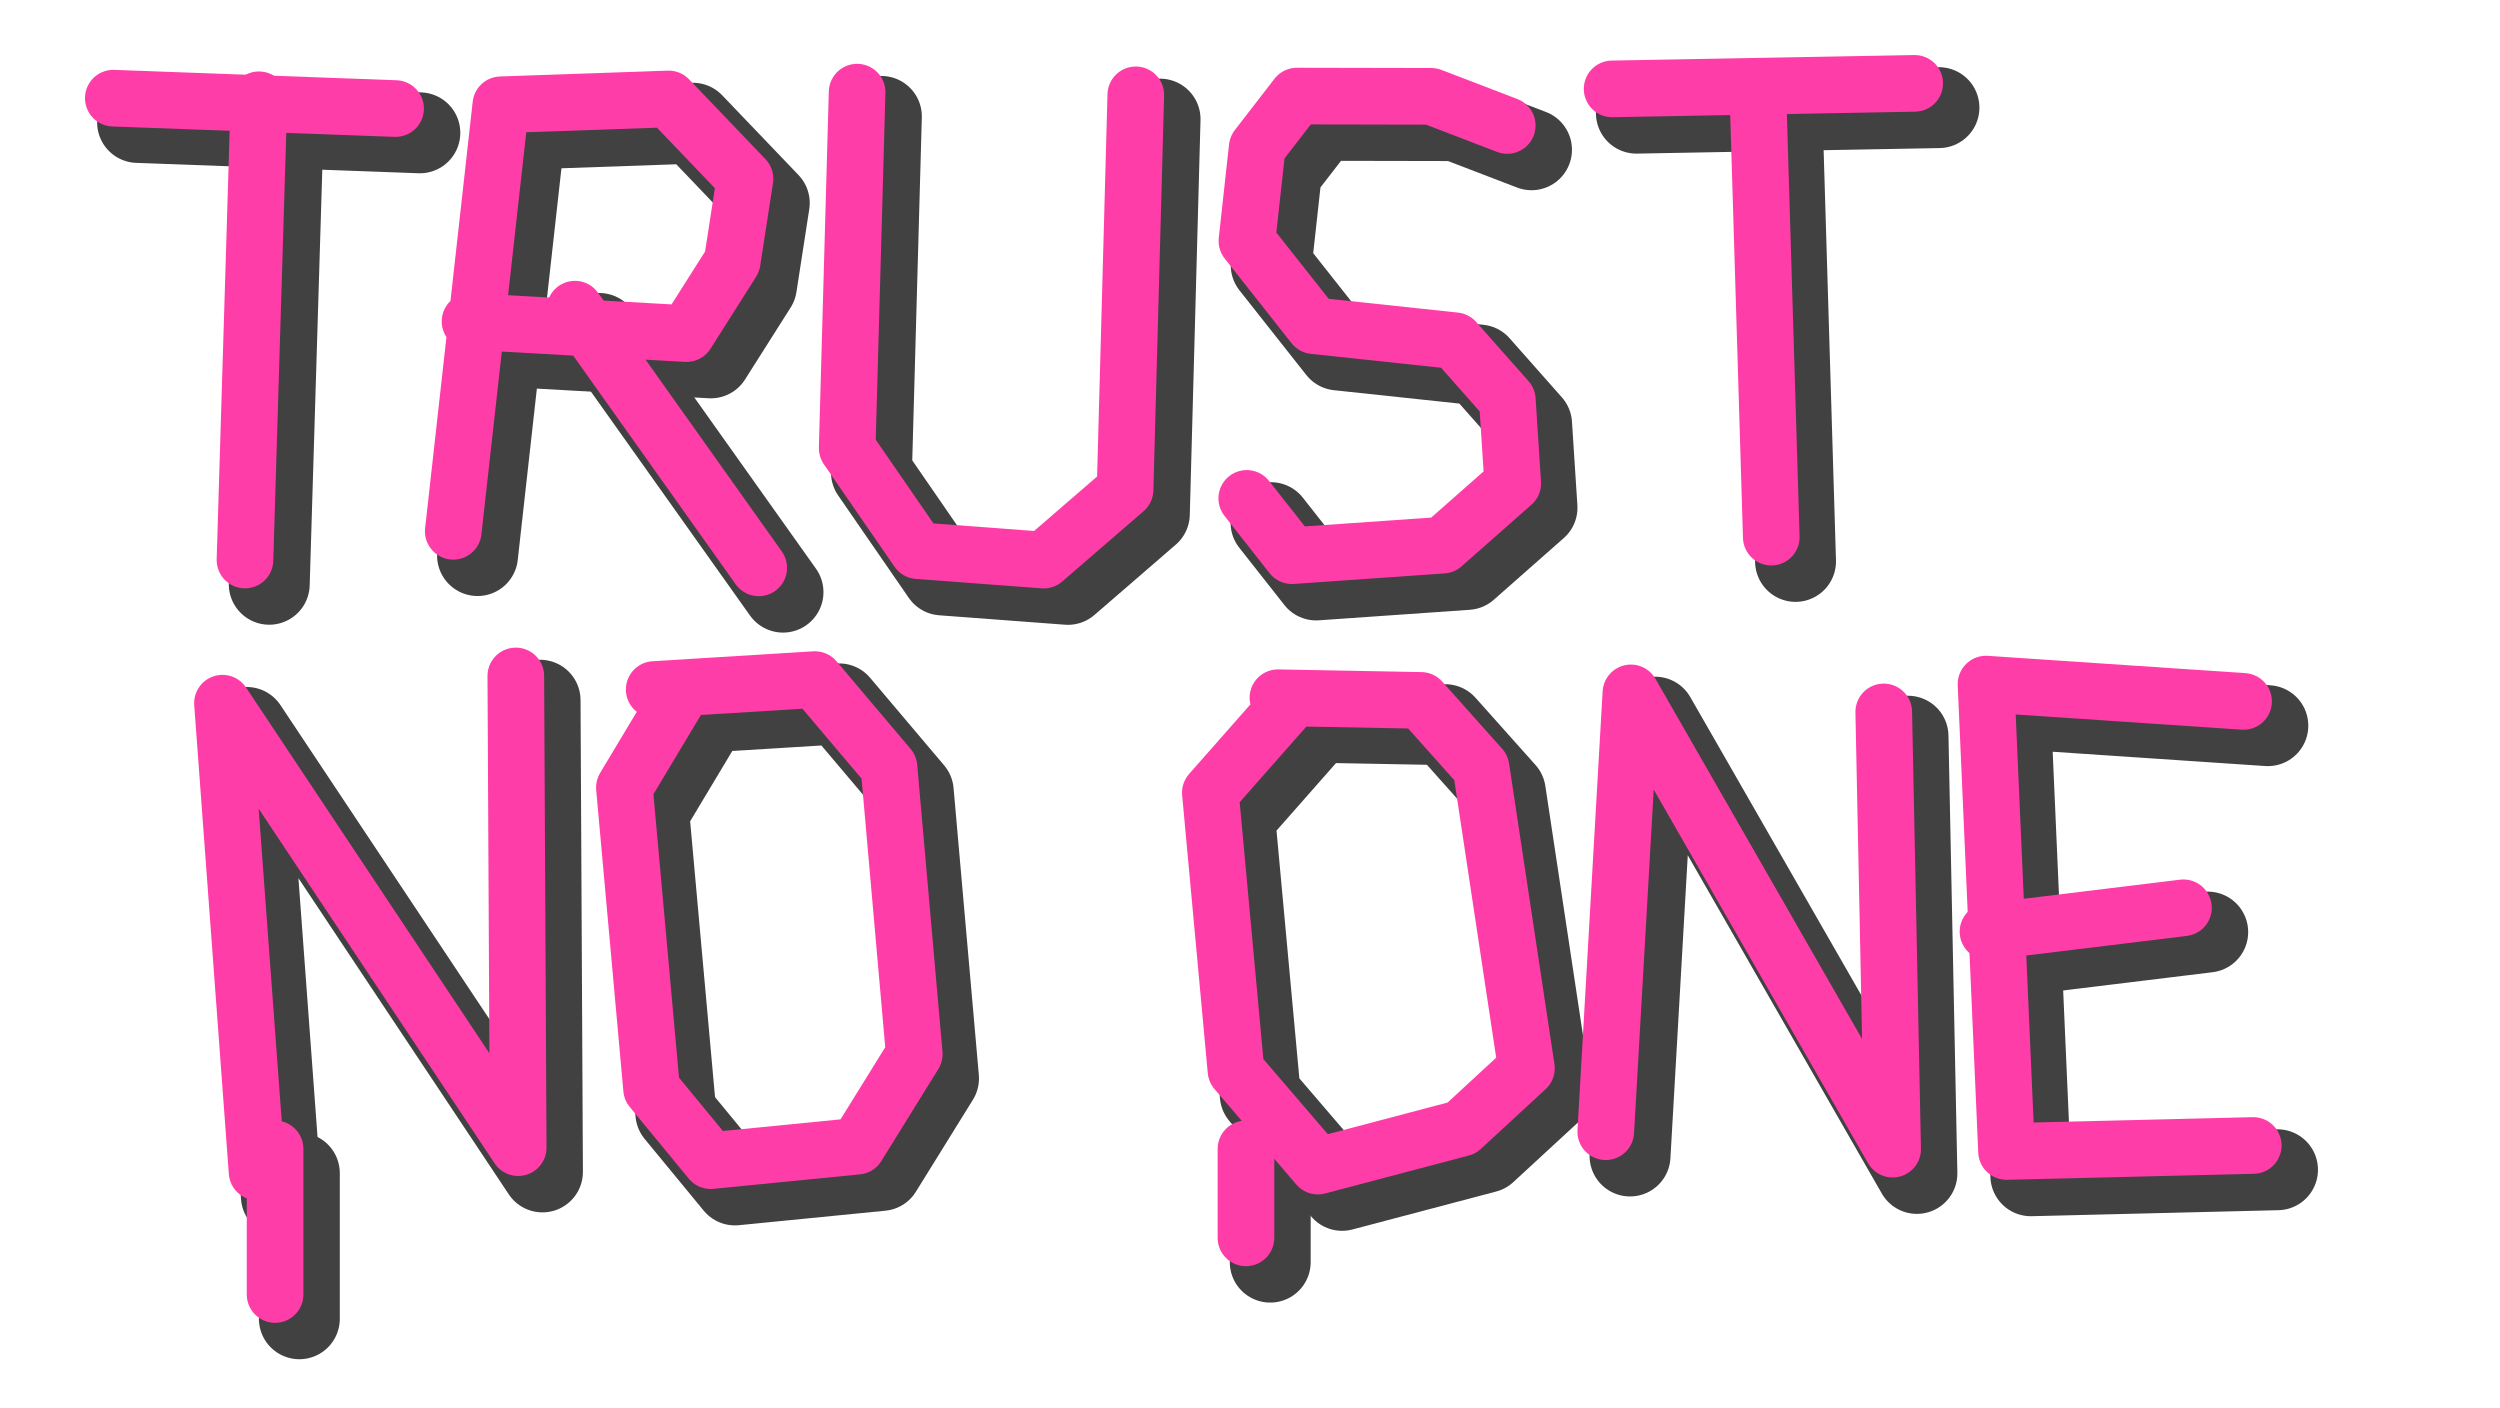
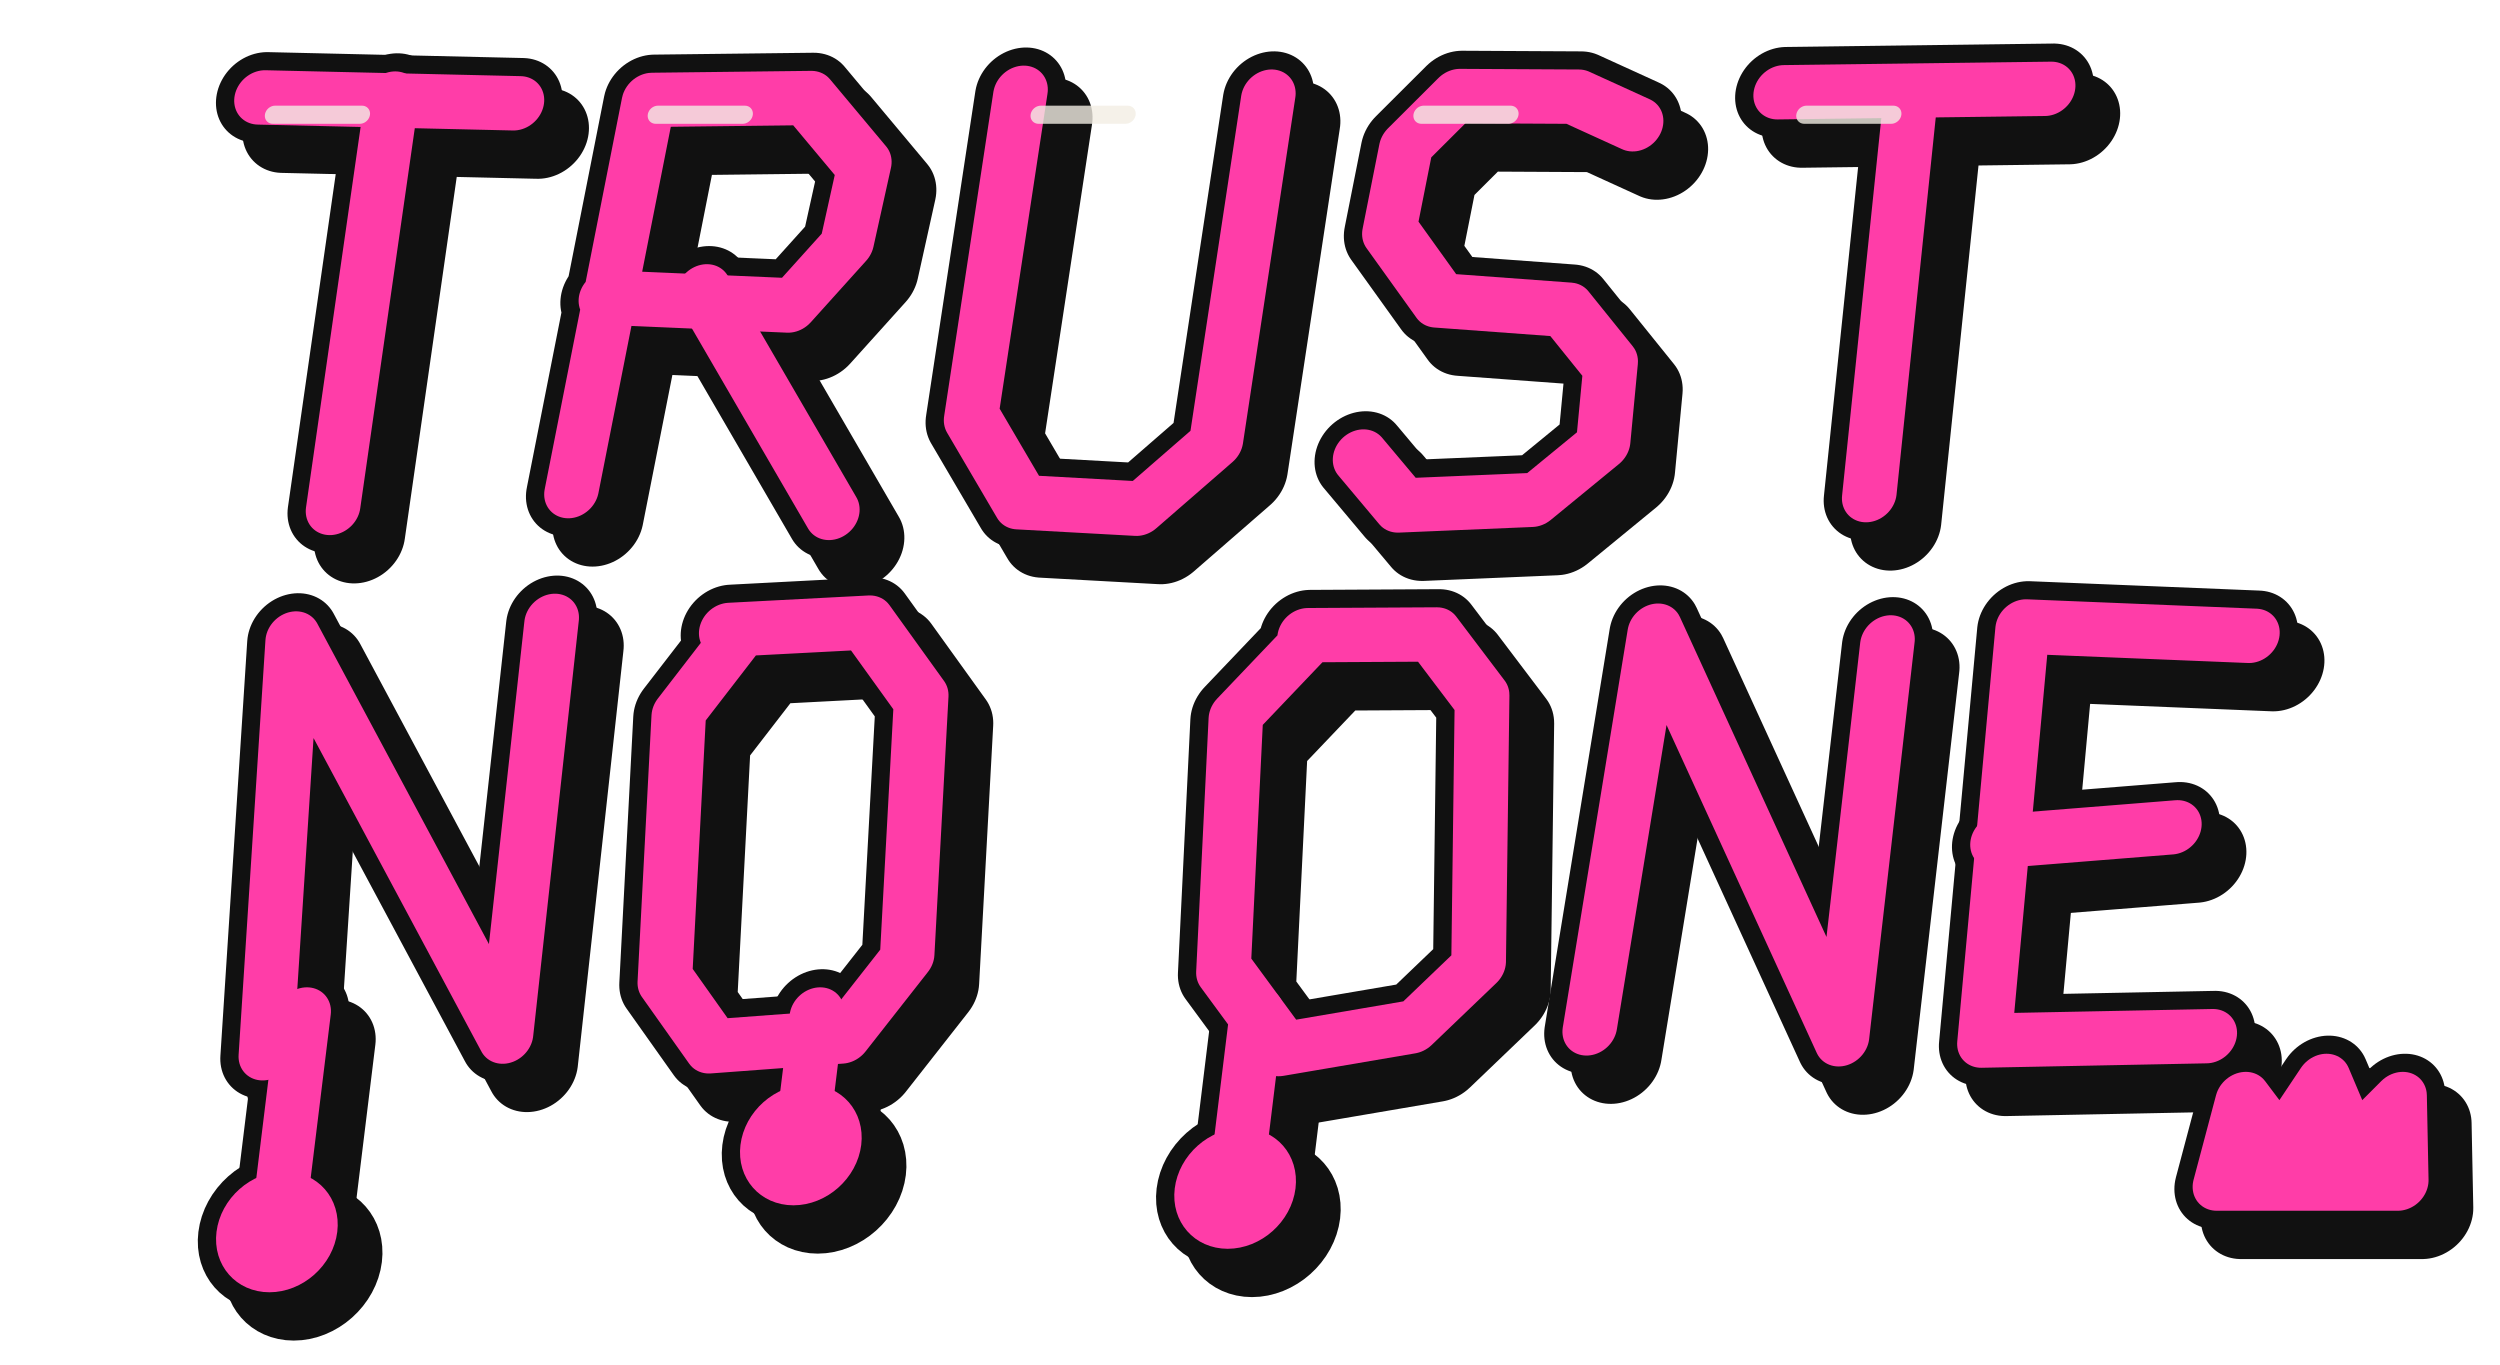
- <svg xmlns="http://www.w3.org/2000/svg" width="309" height="174" viewBox="0 0 309 174">
-   <g fill="none" stroke-linecap="round" stroke-linejoin="round">
-     <g stroke="#111111" stroke-width="10" transform="translate(3 3)" opacity="0.8">
-       <polyline transform="rotate(0.63 29.0 40.0)" points="13.7,12.3 48.6,13.2" />
-       <polyline transform="rotate(0.63 29.0 40.0)" points="31.7,12.3 30.6,69.2" />
-       <polyline transform="rotate(2.15 76.0 40.0)" points="57.0,66.4 60.9,13.5 81.6,12.0 91.4,21.5 90.2,31.8 84.9,40.9 58.1,40.4" />
-       <polyline transform="rotate(2.15 76.0 40.0)" points="71.0,38.4 94.9,69.5" />
-       <polyline transform="rotate(3.55 123.0 40.0)" points="104.2,12.5 105.7,56.5 115.2,68.6 130.8,68.8 140.3,59.5 138.6,10.7" />
-       <polyline transform="rotate(1.84 170.0 40.0)" points="185.5,15.0 176.0,11.7 159.4,12.2 154.7,18.7 153.8,30.3 162.4,40.5 179.9,41.8 186.6,48.9 187.6,59.2 179.2,67.1 160.6,69.0 154.8,62.1" />
-       <polyline transform="rotate(-0.28 217.0 40.0)" points="199.4,10.9 236.8,10.4" />
-       <polyline transform="rotate(-0.28 217.0 40.0)" points="217.4,10.9 218.8,66.4" />
-       <polyline transform="rotate(-3.73 47.0 114.0)" points="29.8,143.8 29.3,85.7 62.2,142.9 65.7,84.7" />
-       <polyline transform="rotate(-4.39 94.0 114.0)" points="83.1,84.3 103.0,84.6 111.3,96.1 111.7,131.7 103.8,142.5 85.6,142.9 79.0,133.5 78.5,96.1 85.8,85.8" />
-       <polyline transform="rotate(-4.77 169.2 114.0)" points="160.3,85.4 177.9,87.2 184.6,96.1 187.1,133.6 178.5,140.3 160.4,143.5 151.3,130.9 151.0,96.4 161.1,86.7" />
-       <polyline transform="rotate(1.38 216.2 114.0)" points="199.1,140.3 200.9,86.0 234.6,141.6 232.2,87.6" />
-       <polyline transform="rotate(-0.83 263.2 114.0)" points="277.7,86.9 245.9,84.3 247.6,142.1 278.1,141.8" />
-       <polyline transform="rotate(-0.83 263.2 114.0)" points="245.7,114.9 269.9,112.3" />
-       <path d="M34.0 142.0 v18" />
-       <path d="M154.0 142.0 v11" />
-       <polyline points="263.2,162.0 265.2,150.0 271.2,157.0 276.2,148.0 281.2,157.0 287.2,150.0 289.2,162.0 Z" />
+ <svg xmlns="http://www.w3.org/2000/svg" width="414" height="226" viewBox="0 0 414 226">
+   <g transform="skewX(-7.0)  translate(27.7 0)" stroke-linecap="round" stroke-linejoin="round">
+     <g stroke="#111111" fill="none" stroke-width="15.0" transform="translate(5 5)">
+       <polyline transform="rotate(0.51 36.4 49.6)" points="17.3,16.3 59.7,16.9" />
+       <polyline transform="rotate(0.51 36.4 49.6)" points="38.9,16.3 38.1,84.1" />
+       <polyline transform="rotate(1.72 99.8 49.6)" points="77.9,82.0 80.8,17.1 107.1,16.0 118.1,26.8 117.2,39.9 109.6,50.3 78.7,49.9" />
+       <polyline transform="rotate(1.72 99.8 49.6)" points="94.7,48.4 121.6,84.3" />
+       <polyline transform="rotate(2.84 163.2 49.6)" points="141.5,16.4 142.6,70.1 153.3,83.7 173.1,83.8 183.8,72.3 182.6,15.0" />
+       <polyline transform="rotate(1.47 226.6 49.6)" points="245.0,20.1 234.3,15.8 214.6,16.2 207.5,24.7 206.8,38.7 216.8,50.0 238.0,51.0 246.7,59.9 247.4,73.0 237.5,82.5 215.5,84.0 207.5,76.1" />
+       <polyline transform="rotate(-0.22 290.0 49.6)" points="269.2,15.2 313.4,14.8" />
+       <polyline transform="rotate(-0.22 290.0 49.6)" points="290.8,15.2 291.8,82.0" />
+       <polyline transform="rotate(-2.99 56.4 138.4)" points="35.9,173.4 35.5,104.6 75.4,172.7 78.1,103.9" />
+       <polyline transform="rotate(-3.51 119.8 138.4)" points="107.5,103.5 130.6,103.7 140.4,116.9 140.7,159.8 131.2,172.4 109.4,172.7 100.9,161.1 100.5,116.9 109.6,104.6" />
+       <polyline transform="rotate(-3.81 214.2 138.4)" points="203.5,104.4 224.8,105.7 233.4,116.9 235.3,161.2 225.2,170.8 203.6,173.1 193.2,159.2 192.9,117.1 204.1,105.3" />
+       <polyline transform="rotate(1.10 277.6 138.4)" points="257.1,170.7 258.5,104.8 299.1,171.7 297.3,106.0" />
+       <polyline transform="rotate(-0.67 341.0 138.4)" points="358.6,105.5 320.4,103.5 321.7,172.1 358.9,171.8" />
+       <polyline transform="rotate(-0.67 341.0 138.4)" points="320.2,139.1 349.2,137.1" />
+       <path d="M43.2 168.0 v36.0" />
+       <circle cx="43.2" cy="204.0" r="5.5" fill="#111111" />
+       <path d="M128.2 168.0 v21.6" />
+       <circle cx="128.2" cy="189.6" r="5.5" fill="#111111" />
+       <path d="M201.0 168.0 v28.8" />
+       <circle cx="201.0" cy="196.8" r="5.5" fill="#111111" />
+       <polygon fill="#111111" points="364.0,196.0 366.0,182.0 373.0,190.0 379.0,179.0 385.0,190.0 392.0,182.0 394.0,196.0" />
    </g>
-     <g stroke="#FF3DA8" stroke-width="7">
-       <polyline transform="rotate(0.63 29.0 40.0)" points="13.7,12.3 48.6,13.2" />
-       <polyline transform="rotate(0.63 29.0 40.0)" points="31.7,12.3 30.6,69.2" />
-       <polyline transform="rotate(2.15 76.0 40.0)" points="57.0,66.4 60.9,13.5 81.6,12.0 91.4,21.5 90.2,31.8 84.9,40.9 58.1,40.4" />
-       <polyline transform="rotate(2.15 76.0 40.0)" points="71.0,38.4 94.9,69.5" />
-       <polyline transform="rotate(3.55 123.0 40.0)" points="104.2,12.5 105.7,56.5 115.2,68.6 130.8,68.8 140.3,59.5 138.6,10.7" />
-       <polyline transform="rotate(1.84 170.0 40.0)" points="185.5,15.0 176.0,11.7 159.4,12.2 154.7,18.7 153.8,30.3 162.4,40.5 179.9,41.8 186.6,48.9 187.6,59.2 179.2,67.1 160.6,69.0 154.8,62.1" />
-       <polyline transform="rotate(-0.28 217.0 40.0)" points="199.4,10.9 236.8,10.4" />
-       <polyline transform="rotate(-0.28 217.0 40.0)" points="217.4,10.9 218.8,66.4" />
-       <polyline transform="rotate(-3.73 47.0 114.0)" points="29.8,143.8 29.3,85.7 62.2,142.9 65.7,84.7" />
-       <polyline transform="rotate(-4.39 94.0 114.0)" points="83.1,84.3 103.0,84.6 111.3,96.1 111.7,131.7 103.8,142.5 85.6,142.9 79.0,133.5 78.5,96.1 85.8,85.8" />
-       <polyline transform="rotate(-4.77 169.2 114.0)" points="160.3,85.4 177.9,87.2 184.6,96.1 187.1,133.6 178.5,140.3 160.4,143.5 151.3,130.9 151.0,96.4 161.1,86.7" />
-       <polyline transform="rotate(1.38 216.2 114.0)" points="199.1,140.3 200.9,86.0 234.6,141.6 232.2,87.6" />
-       <polyline transform="rotate(-0.83 263.2 114.0)" points="277.7,86.9 245.9,84.3 247.6,142.1 278.1,141.8" />
-       <polyline transform="rotate(-0.83 263.2 114.0)" points="245.7,114.9 269.9,112.3" />
-       <path d="M34.0 142.0 v18" />
-       <path d="M154.0 142.0 v11" />
-       <polyline points="263.2,162.0 265.2,150.0 271.2,157.0 276.2,148.0 281.2,157.0 287.2,150.0 289.2,162.0 Z" />
+     <g stroke="#111111" fill="none" stroke-width="15.0">
+       <polyline transform="rotate(0.51 36.4 49.6)" points="17.3,16.3 59.7,16.9" />
+       <polyline transform="rotate(0.51 36.4 49.6)" points="38.9,16.3 38.1,84.1" />
+       <polyline transform="rotate(1.72 99.8 49.6)" points="77.9,82.0 80.8,17.1 107.1,16.0 118.1,26.8 117.2,39.9 109.6,50.3 78.7,49.9" />
+       <polyline transform="rotate(1.72 99.8 49.6)" points="94.7,48.4 121.6,84.3" />
+       <polyline transform="rotate(2.84 163.2 49.6)" points="141.5,16.4 142.6,70.1 153.3,83.7 173.1,83.8 183.8,72.3 182.6,15.0" />
+       <polyline transform="rotate(1.47 226.6 49.6)" points="245.0,20.1 234.3,15.8 214.6,16.2 207.5,24.7 206.8,38.7 216.8,50.0 238.0,51.0 246.7,59.9 247.4,73.0 237.5,82.5 215.5,84.0 207.5,76.1" />
+       <polyline transform="rotate(-0.22 290.0 49.6)" points="269.2,15.2 313.4,14.8" />
+       <polyline transform="rotate(-0.22 290.0 49.6)" points="290.8,15.2 291.8,82.0" />
+       <polyline transform="rotate(-2.99 56.4 138.4)" points="35.9,173.4 35.5,104.6 75.4,172.7 78.1,103.9" />
+       <polyline transform="rotate(-3.51 119.8 138.4)" points="107.5,103.5 130.6,103.7 140.4,116.9 140.7,159.8 131.2,172.4 109.4,172.7 100.9,161.1 100.5,116.9 109.6,104.6" />
+       <polyline transform="rotate(-3.81 214.2 138.4)" points="203.5,104.4 224.8,105.7 233.4,116.9 235.3,161.2 225.2,170.8 203.6,173.1 193.2,159.2 192.9,117.1 204.1,105.3" />
+       <polyline transform="rotate(1.10 277.6 138.4)" points="257.1,170.7 258.5,104.8 299.1,171.7 297.3,106.0" />
+       <polyline transform="rotate(-0.67 341.0 138.4)" points="358.6,105.5 320.4,103.5 321.7,172.1 358.9,171.8" />
+       <polyline transform="rotate(-0.67 341.0 138.4)" points="320.2,139.1 349.2,137.1" />
+       <path d="M43.2 168.0 v36.0" />
+       <circle cx="43.2" cy="204.0" r="5.5" fill="#111111" />
+       <path d="M128.2 168.0 v21.6" />
+       <circle cx="128.2" cy="189.6" r="5.5" fill="#111111" />
+       <path d="M201.0 168.0 v28.8" />
+       <circle cx="201.0" cy="196.8" r="5.5" fill="#111111" />
+       <polygon fill="#111111" points="364.0,196.0 366.0,182.0 373.0,190.0 379.0,179.0 385.0,190.0 392.0,182.0 394.0,196.0" />
+     </g>
+     <g stroke="#FF3DA8" fill="none" stroke-width="9.0">
+       <polyline transform="rotate(0.51 36.4 49.6)" points="17.3,16.3 59.7,16.9" />
+       <polyline transform="rotate(0.51 36.4 49.6)" points="38.9,16.3 38.1,84.1" />
+       <polyline transform="rotate(1.72 99.8 49.6)" points="77.9,82.0 80.8,17.1 107.1,16.0 118.1,26.8 117.2,39.9 109.6,50.3 78.7,49.9" />
+       <polyline transform="rotate(1.72 99.8 49.6)" points="94.7,48.4 121.6,84.3" />
+       <polyline transform="rotate(2.84 163.2 49.6)" points="141.5,16.4 142.6,70.1 153.3,83.7 173.1,83.8 183.8,72.3 182.6,15.0" />
+       <polyline transform="rotate(1.47 226.6 49.6)" points="245.0,20.1 234.3,15.8 214.6,16.2 207.5,24.7 206.8,38.7 216.8,50.0 238.0,51.0 246.7,59.9 247.4,73.0 237.5,82.5 215.5,84.0 207.5,76.1" />
+       <polyline transform="rotate(-0.22 290.0 49.6)" points="269.2,15.2 313.4,14.8" />
+       <polyline transform="rotate(-0.22 290.0 49.6)" points="290.8,15.2 291.8,82.0" />
+       <polyline transform="rotate(-2.99 56.4 138.4)" points="35.9,173.4 35.5,104.6 75.4,172.7 78.1,103.9" />
+       <polyline transform="rotate(-3.51 119.8 138.4)" points="107.5,103.5 130.6,103.7 140.4,116.9 140.7,159.8 131.2,172.4 109.4,172.7 100.9,161.1 100.5,116.9 109.6,104.6" />
+       <polyline transform="rotate(-3.81 214.2 138.4)" points="203.5,104.4 224.8,105.7 233.4,116.9 235.3,161.2 225.2,170.8 203.6,173.1 193.2,159.2 192.9,117.1 204.1,105.3" />
+       <polyline transform="rotate(1.10 277.6 138.4)" points="257.1,170.7 258.5,104.8 299.1,171.7 297.3,106.0" />
+       <polyline transform="rotate(-0.67 341.0 138.4)" points="358.6,105.5 320.4,103.5 321.7,172.1 358.9,171.8" />
+       <polyline transform="rotate(-0.67 341.0 138.4)" points="320.2,139.1 349.2,137.1" />
+       <path d="M43.2 168.0 v36.0" />
+       <circle cx="43.2" cy="204.0" r="5.5" fill="#FF3DA8" />
+       <path d="M128.2 168.0 v21.6" />
+       <circle cx="128.2" cy="189.6" r="5.5" fill="#FF3DA8" />
+       <path d="M201.0 168.0 v28.8" />
+       <circle cx="201.0" cy="196.8" r="5.5" fill="#FF3DA8" />
+       <polygon fill="#FF3DA8" points="364.0,196.0 366.0,182.0 373.0,190.0 379.0,179.0 385.0,190.0 392.0,182.0 394.0,196.0" />
+     </g>
+     <g stroke="#F2EEE4" stroke-width="3" opacity="0.8" fill="none">
+       <line x1="20.0" y1="19.0" x2="34.4" y2="19.0" />
+       <line x1="83.4" y1="19.0" x2="97.8" y2="19.0" />
+       <line x1="146.8" y1="19.0" x2="161.2" y2="19.0" />
+       <line x1="210.2" y1="19.0" x2="224.6" y2="19.0" />
+       <line x1="273.6" y1="19.0" x2="288.0" y2="19.0" />
    </g>
  </g>
</svg>
